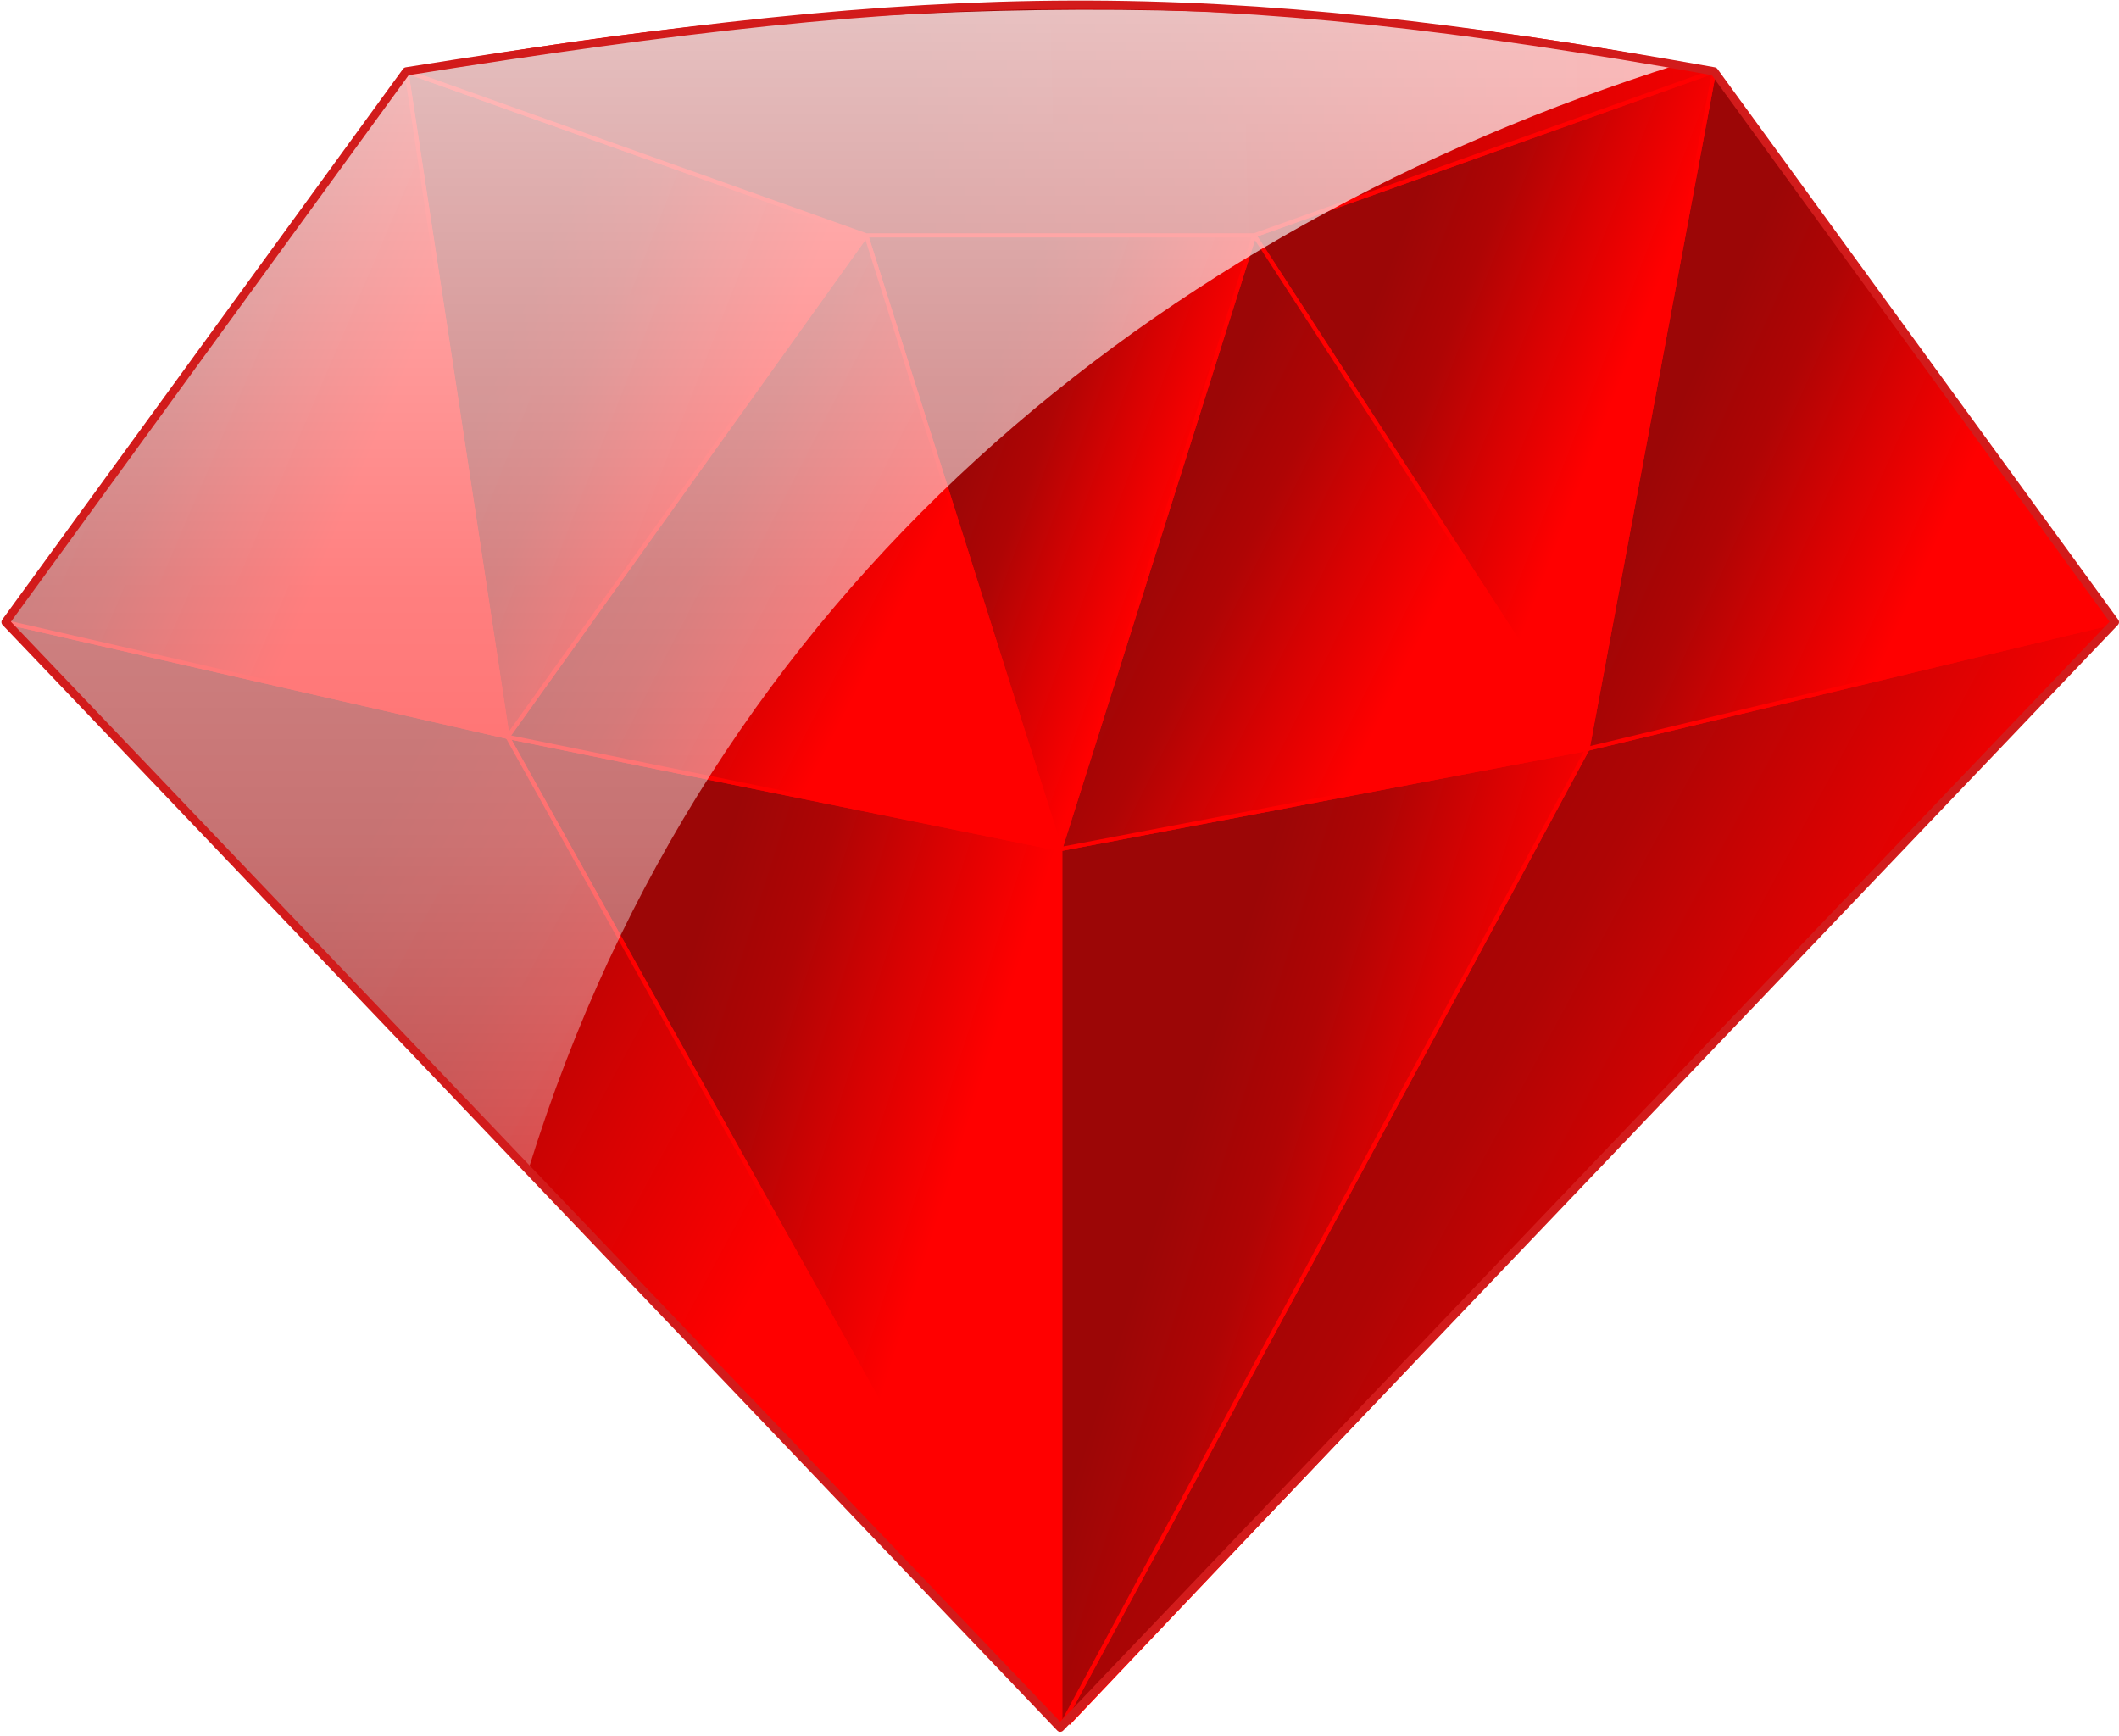
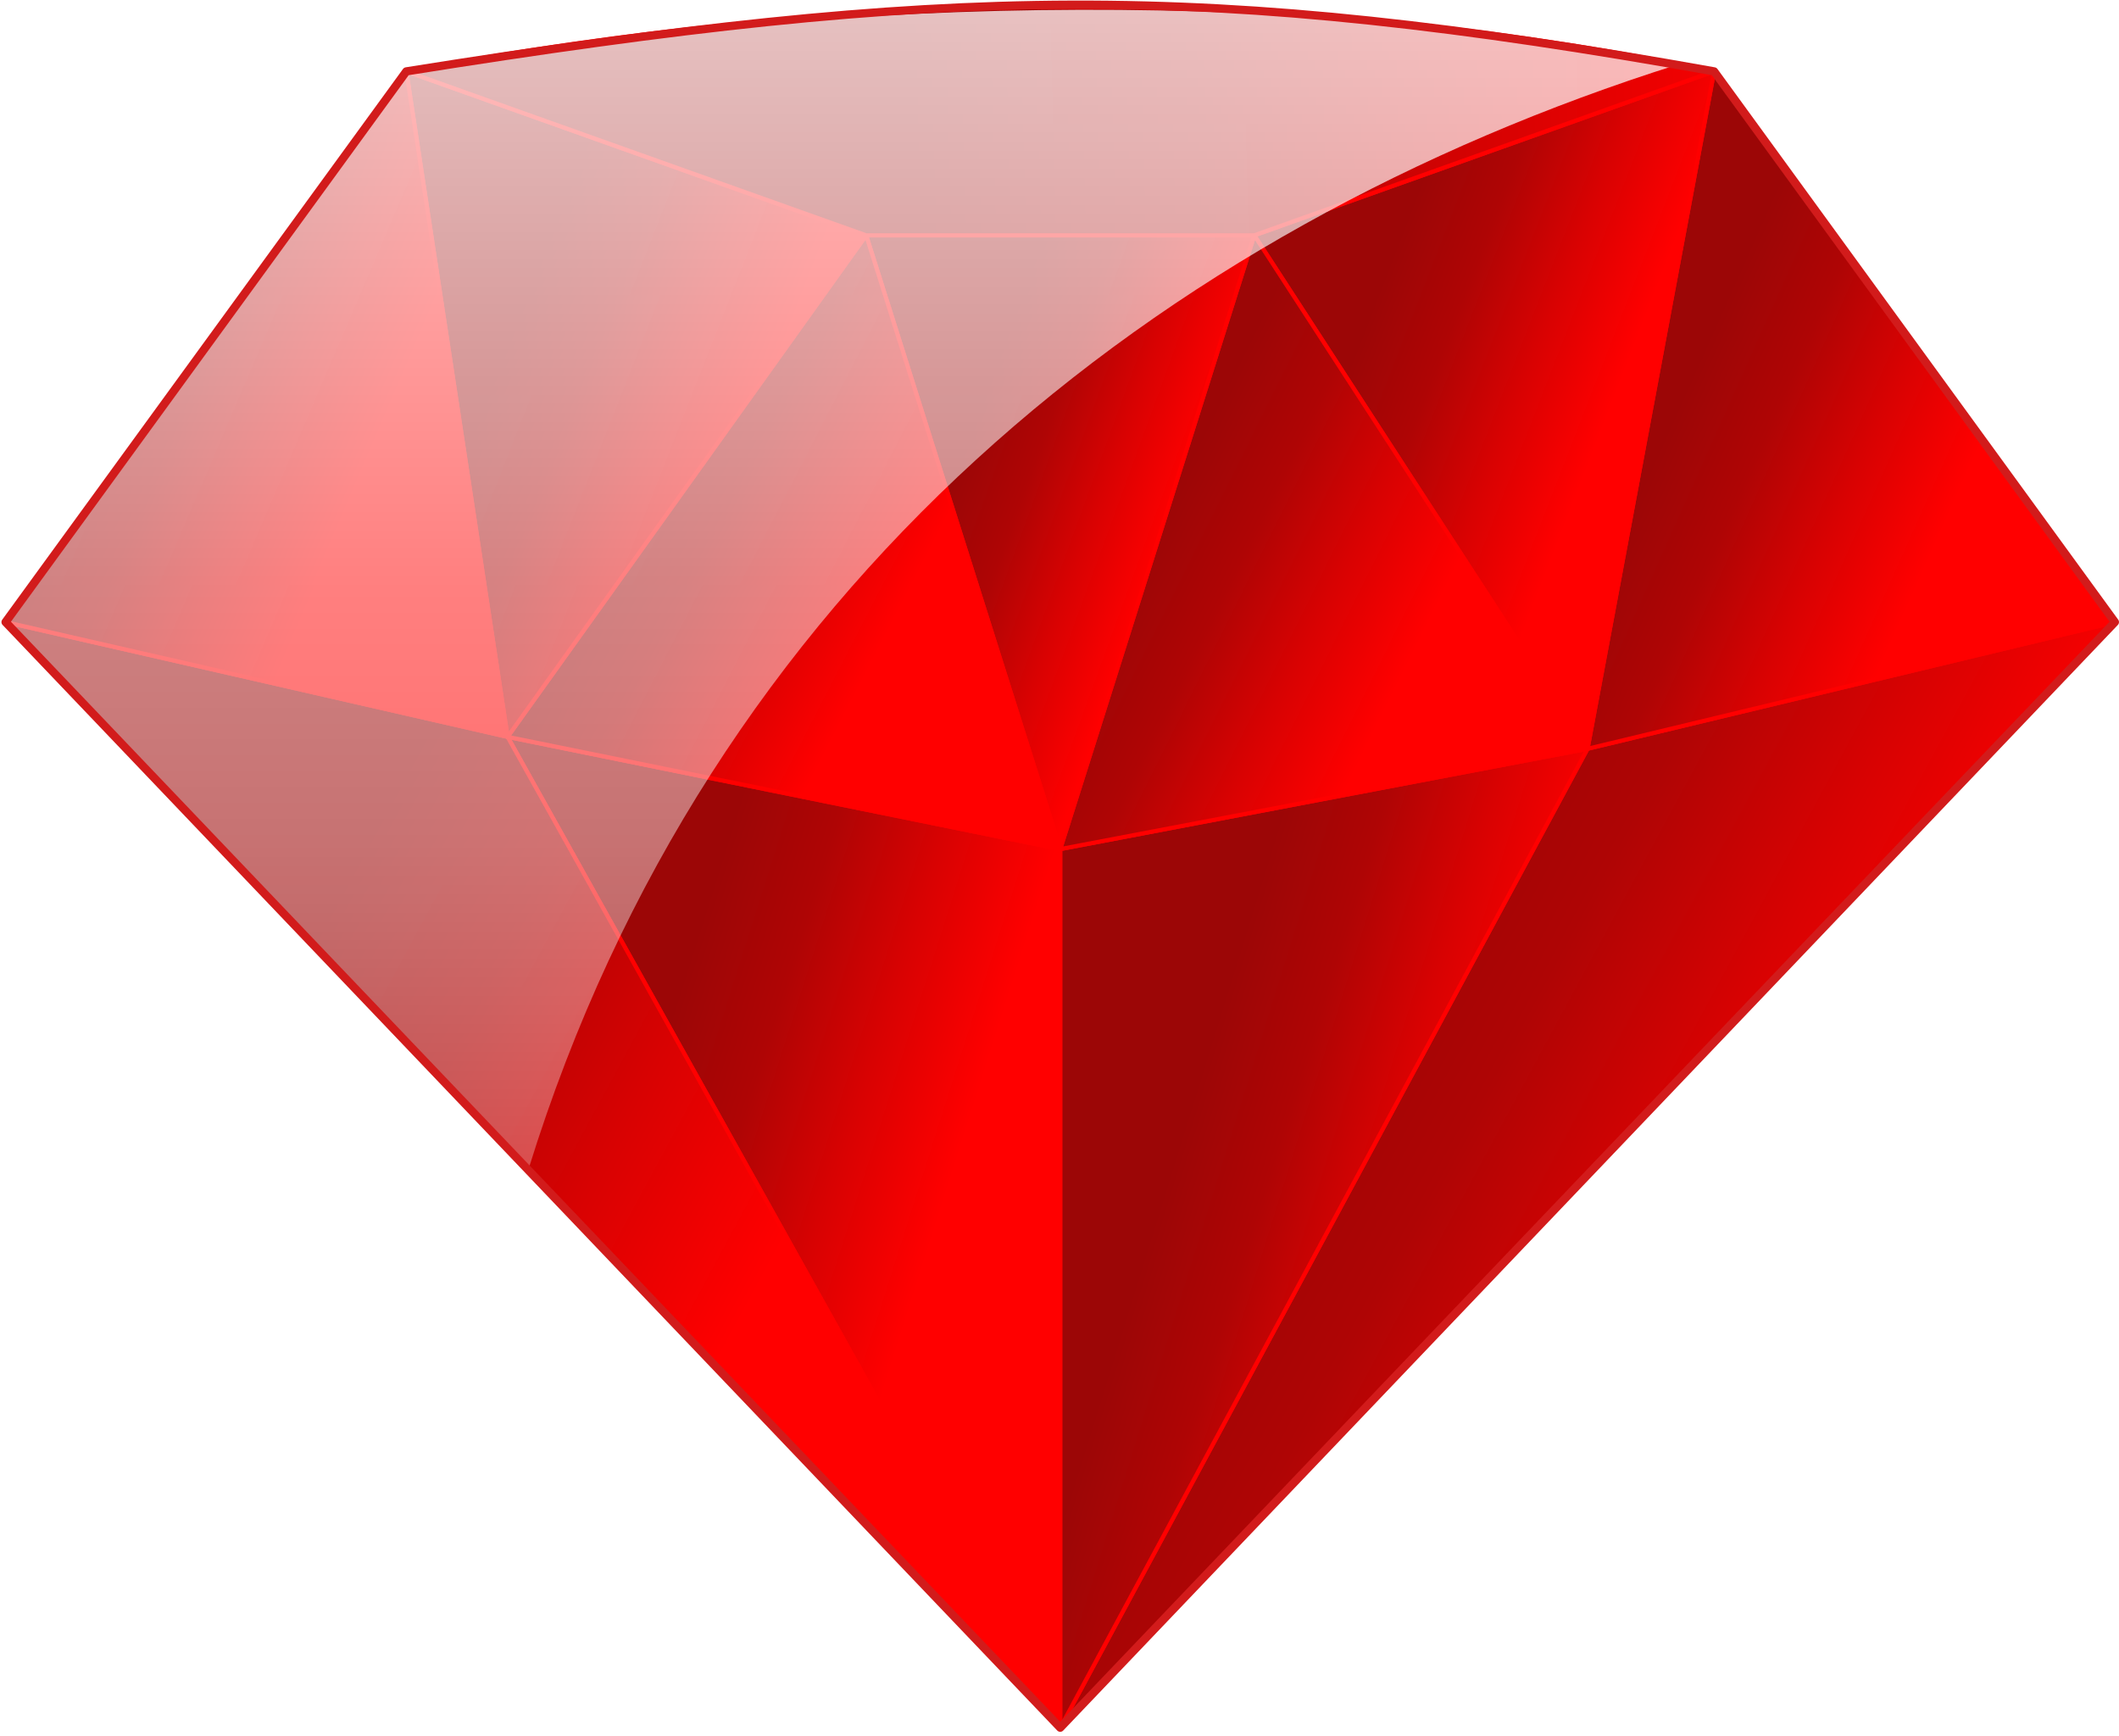
<svg xmlns="http://www.w3.org/2000/svg" width="514px" height="421px" viewBox="0 0 514 421" version="1.1">
  <defs>
    <linearGradient x1="16.984%" y1="50%" x2="62.388%" y2="76.01%" id="linearGradient-1">
      <stop stop-color="#9C0606" offset="0%" />
      <stop stop-color="#AF0505" offset="31.338%" />
      <stop stop-color="#D80202" offset="64.652%" />
      <stop stop-color="#FF0000" offset="100%" />
      <stop stop-color="#FF0000" offset="100%" />
    </linearGradient>
    <linearGradient x1="38.706%" y1="50%" x2="107.318%" y2="49.686%" id="linearGradient-2">
      <stop stop-color="#9C0606" offset="0%" />
      <stop stop-color="#AF0505" offset="31.338%" />
      <stop stop-color="#D80202" offset="64.652%" />
      <stop stop-color="#FF0000" offset="100%" />
      <stop stop-color="#FF0000" offset="100%" />
    </linearGradient>
    <linearGradient x1="62.729%" y1="100%" x2="62.731%" y2="0%" id="linearGradient-3">
      <stop stop-color="#FFFFFF" stop-opacity="0.298" offset="0%" />
      <stop stop-color="#FFFFFF" stop-opacity="0.435" offset="28%" />
      <stop stop-color="#FFFFFF" stop-opacity="0.498" offset="50%" />
      <stop stop-color="#FFFFFF" stop-opacity="0.498" offset="50%" />
      <stop stop-color="#FFFFFF" stop-opacity="0.749" offset="100%" />
    </linearGradient>
  </defs>
  <g id="Page-1" stroke="none" stroke-width="1" fill="none" fill-rule="evenodd">
    <g id="rubytaiwan" transform="translate(1, 1)">
-       <path d="M97.992,16.218 C229.652,-4.796 291.75,-5.267 415.613,16.855 L512,150.257 L258.49,417.383 L0.352,150.559 L97.992,16.218 L97.992,16.218 Z" id="Background" fill="#FF0000" />
+       <path d="M415.613,16.855 L512,150.257 L256.18,418.06 L0.352,150.559 L97.992,16.218 C97.992,16.218 291.75,-5.267 415.613,16.855 Z" id="Background" fill="#FF0000" />
      <path d="M512,149.888 L384.088,180.618 L256.176,418.055 L512,149.888 L512,149.888 Z" id="Shape" stroke="#FF0000" stroke-linecap="round" stroke-linejoin="round" fill="url(#linearGradient-1)" />
      <path d="M384.088,180.618 L256.176,418.055 L256.176,204.949 L384.088,180.618 Z" id="Shape" stroke="#FF0000" stroke-linecap="round" stroke-linejoin="round" fill="url(#linearGradient-1)" />
-       <path d="M256.176,418.055 L256.176,204.949 L122.124,177.726 L256.176,418.055 L256.176,418.055 Z" id="Shape" stroke="#FF0000" stroke-linecap="round" stroke-linejoin="round" fill="url(#linearGradient-1)" />
+       <path d="M256.176,204.949 L122.124,177.726 L256.176,418.055 L256.176,204.949 Z" id="Shape" stroke="#FF0000" stroke-linecap="round" stroke-linejoin="round" fill="url(#linearGradient-1)" />
      <path d="M122.124,177.726 L256.176,418.055 L0.352,149.888 L122.124,177.726 Z" id="Shape" stroke="#FF0000" stroke-linecap="round" stroke-linejoin="round" fill="url(#linearGradient-1)" />
      <path d="M384.088,180.618 L414.787,16.314 L512,149.888 L384.088,180.618 L384.088,180.618 Z" id="Shape" stroke="#FF0000" stroke-linecap="round" stroke-linejoin="round" fill="url(#linearGradient-1)" />
      <path d="M384.088,180.618 L414.787,16.314 L303.248,56.081 L384.088,180.618 L384.088,180.618 Z" id="Shape" stroke="#FF0000" stroke-linecap="round" stroke-linejoin="round" fill="url(#linearGradient-1)" />
      <path d="M384.088,180.618 L303.248,56.081 L256.176,204.949 L384.088,180.618 L384.088,180.618 Z" id="Shape" stroke="#FF0000" stroke-linecap="round" stroke-linejoin="round" fill="url(#linearGradient-1)" />
      <path d="M303.248,56.081 L209.105,56.081 L256.176,204.949 L303.248,56.081 L303.248,56.081 Z" id="Shape" stroke="#FF0000" stroke-linecap="round" stroke-linejoin="round" fill="url(#linearGradient-1)" />
      <path d="M209.105,56.081 L122.124,177.726 L256.176,204.949 L209.105,56.081 L209.105,56.081 Z" id="Shape" stroke="#FF0000" stroke-linecap="round" stroke-linejoin="round" fill="url(#linearGradient-1)" />
      <path d="M97.565,16.314 L122.124,177.726 L209.105,56.081 L97.565,16.314 L97.565,16.314 Z" id="Shape" stroke="#FF0000" stroke-linecap="round" stroke-linejoin="round" fill="url(#linearGradient-1)" />
      <path d="M97.565,16.314 L0.352,149.888 L122.124,177.726 L97.565,16.314 L97.565,16.314 Z" id="Shape" stroke="#FF0000" stroke-linecap="round" stroke-linejoin="round" fill="url(#linearGradient-1)" />
      <path d="M209.105,56.081 L303.248,56.081 L414.787,16.266 C309.06,-5.423 205.153,-3.644 97.565,16.314 L209.105,56.081 Z" id="Shape" stroke="#FF0000" stroke-linecap="round" stroke-linejoin="round" fill="url(#linearGradient-2)" />
      <path d="M127.241,282.442 L0.352,149.888 L97.565,16.314 C209.122,-3.579 318.848,-3.101 405.852,14.688 C279.987,54.455 171.021,141.199 127.241,282.442 Z" id="Reflection" fill="url(#linearGradient-3)" />
      <path d="M97.565,16.314 C229.226,-4.701 290.924,-5.809 414.787,16.314 L512,149.888 L256.176,418.055 L0.352,149.888 L97.565,16.314 L97.565,16.314 Z" id="Outline" stroke="#D21B1B" stroke-width="2" stroke-linecap="round" stroke-linejoin="round" />
    </g>
  </g>
</svg>
